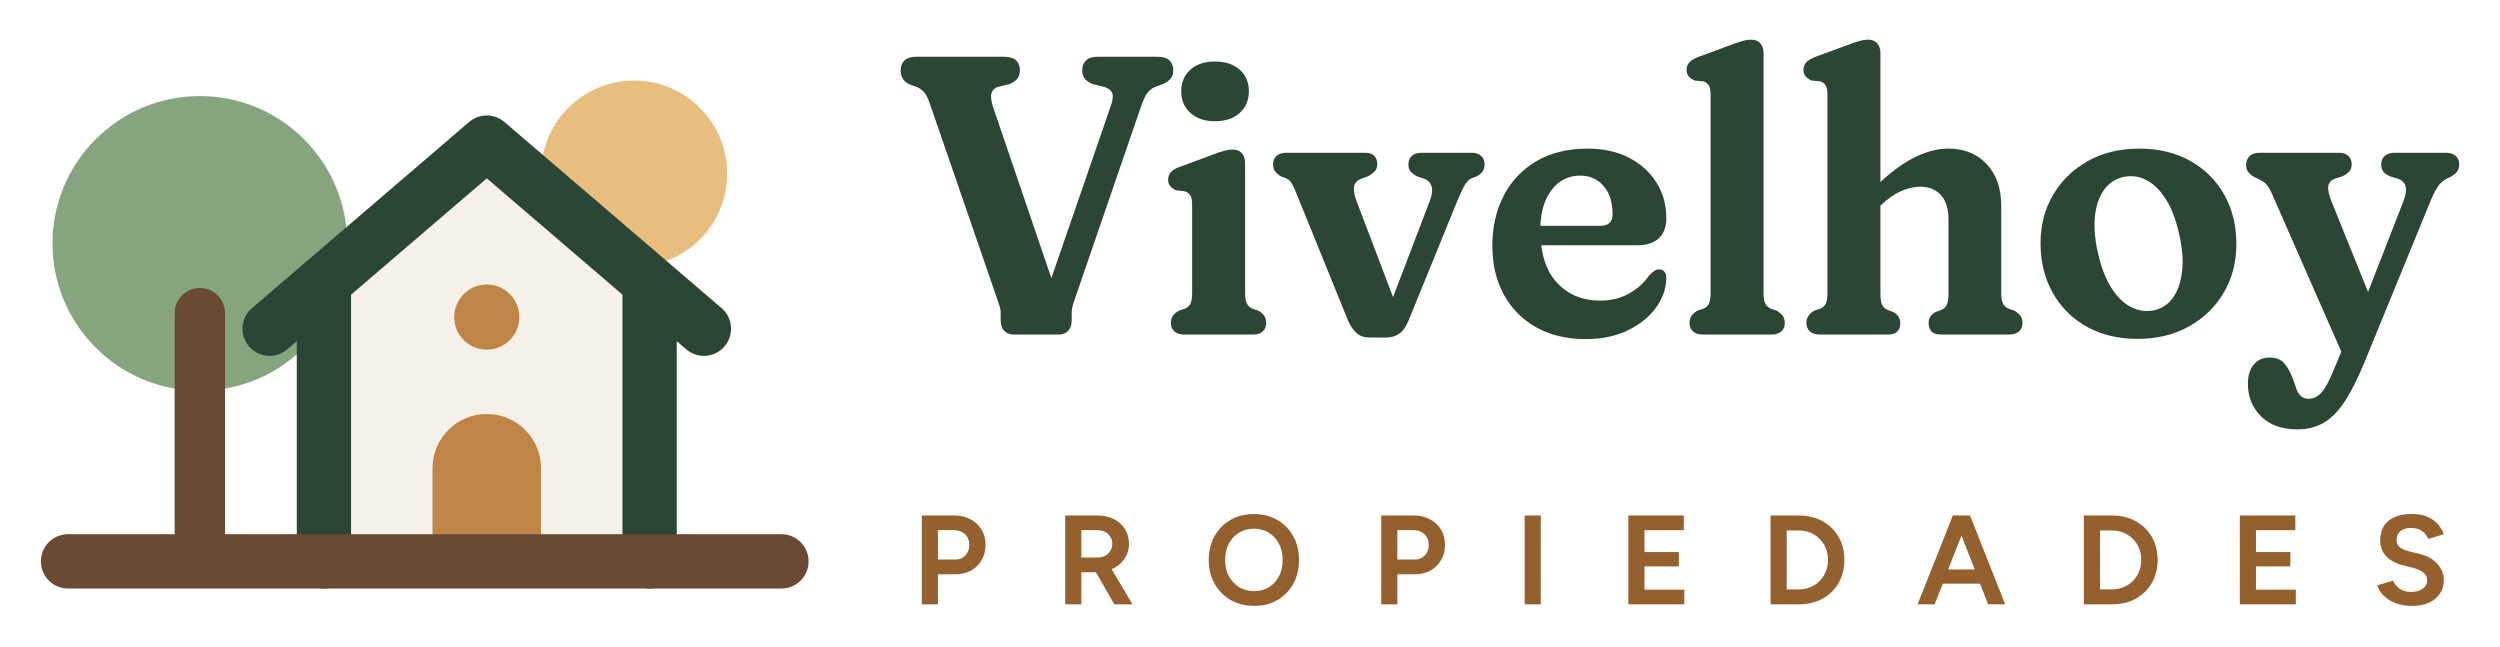
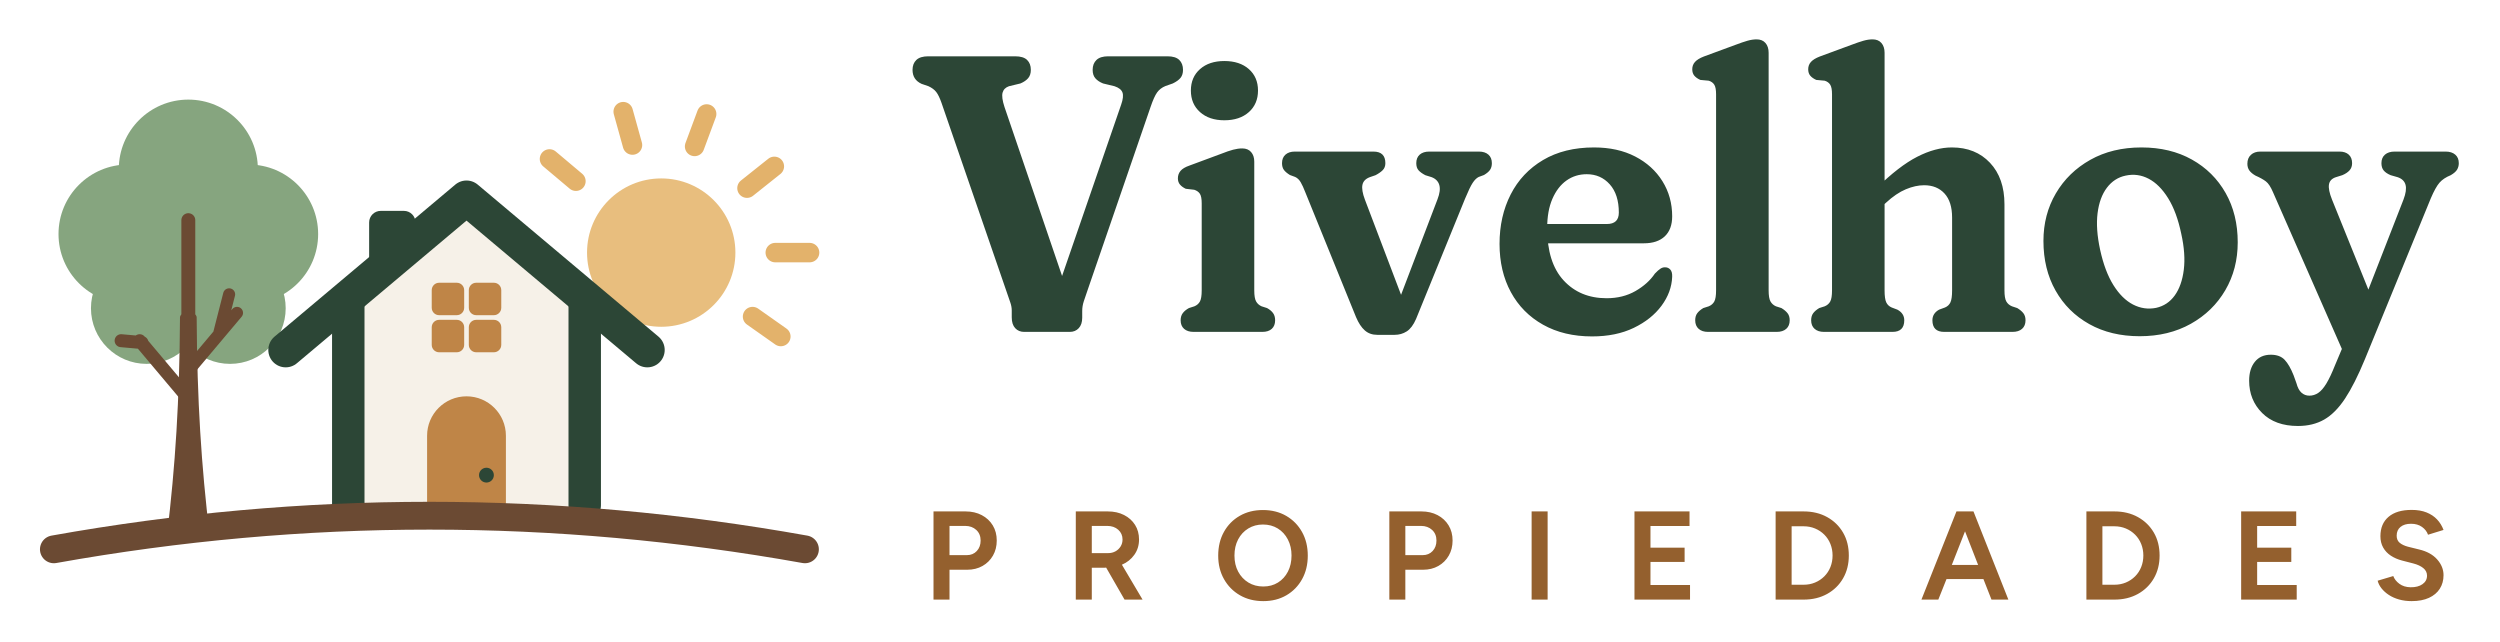
- <svg xmlns="http://www.w3.org/2000/svg" viewBox="-2.3 -0.3 630.0 163.0" width="630" height="163">
-   <g transform="translate(-12.52 -22.99) scale(1.9542)" fill="none" stroke-linecap="round" stroke-linejoin="round">
-     <circle cx="87" cy="34" r="12" fill="#E8BE7E" />
-     <circle cx="31" cy="43" r="19" fill="#86A57F" />
-     <path d="M31 52v32" stroke="#6B4A33" stroke-width="6.5" />
-     <path d="M47 84V51L68 33l21 18v33z" fill="#F6F1E8" />
-     <path d="M40 54l28-24 28 24" stroke="#2C4636" stroke-width="7" />
-     <path d="M47 49v35M89 49v35" stroke="#2C4636" stroke-width="7" />
-     <path d="M61 84V72a7 7 0 0 1 14 0v12z" fill="#BF8547" />
-     <circle cx="68" cy="52.5" r="4.2" fill="#BF8547" />
-     <path d="M14 84h92" stroke="#6B4A33" stroke-width="7" />
+ <svg xmlns="http://www.w3.org/2000/svg" viewBox="-2.0 -0.3 634.7 163.0" width="635" height="163">
+   <g transform="translate(-10.84 -4.44) scale(1.1776)" fill="none" stroke-linecap="round" stroke-linejoin="round">
+     <g stroke="#E3B26B" stroke-width="4.2">
+       <path d="M131.6 42.6L125.9 37.8M143.8 34.8L141.8 27.6M157.2 35.1L159.8 28.1M168.5 44.1L174.4 39.4M174.6 58L182 58M169.7 71.8L175.8 76.1" />
+     </g>
+     <circle cx="150" cy="58" r="16" fill="#E8BE7E" />
+     <g fill="#86A57F">
+       <circle cx="48" cy="40" r="15" />
+       <circle cx="35" cy="54" r="15" />
+       <circle cx="61" cy="54" r="15" />
+       <circle cx="48" cy="56" r="17" />
+       <circle cx="39" cy="70" r="12" />
+       <circle cx="57" cy="70" r="12" />
+     </g>
+     <path d="M44.2 119C46 104 46.9 90 47 72H49C49.1 90 50 104 51.8 119Z" fill="#6B4A33" stroke="#6B4A33" stroke-width="1.6" />
+     <g stroke="#6B4A33">
+       <path d="M48 74V51" stroke-width="3" />
+       <path d="M47.6 89L37.5 77M38 77.4L33.5 77" stroke-width="2.8" />
+       <path d="M48.4 83L58.5 71M54.6 75.6L56.8 67" stroke-width="2.6" />
+     </g>
+     <rect x="87" y="49" width="10" height="20" rx="2.5" fill="#2C4636" />
+     <path d="M82 116V68.5L108 46.6L134 68.5V116Z" fill="#F6F1E8" />
+     <path d="M69 79L108 46.2L147 79" stroke="#2C4636" stroke-width="7.5" />
+     <path d="M82.5 69V112.5M133.5 69V112.5" stroke="#2C4636" stroke-width="7" />
+     <g fill="#BF8547">
+       <rect x="100.5" y="64.5" width="7" height="7" rx="1.6" />
+       <rect x="108.5" y="64.5" width="7" height="7" rx="1.6" />
+       <rect x="100.5" y="72.5" width="7" height="7" rx="1.6" />
+       <rect x="108.5" y="72.5" width="7" height="7" rx="1.6" />
+       <path d="M99.5 115V97.5a8.5 8.5 0 0 1 17 0V115Z" />
+     </g>
+     <circle cx="112.3" cy="106" r="1.6" fill="#2C4636" />
+     <path d="M19 122Q100 107.5 181 122" stroke="#6B4A33" stroke-width="6" />
  </g>
-   <path d="M270.416 17.45Q270.416 15.85 271.391 14.925Q272.366 14.0 274.366 14.0H289.416Q291.466 14.0 292.416 14.925Q293.366 15.85 293.366 17.45Q293.366 18.7 292.741 19.475Q292.116 20.25 290.766 20.9L288.916 21.55Q287.566 22.1 286.791 23.175Q286.016 24.25 285.116 26.9L269.316 72.85Q268.566 75.0 268.166 76.225Q267.766 77.45 267.766 78.7V80.4Q267.766 82.1 266.891 83.05Q266.016 84.0 264.616 84.0H253.016Q251.616 84.0 250.741 83.05Q249.866 82.1 249.866 80.3V78.55Q249.866 77.6 249.516 76.575Q249.166 75.55 248.716 74.25L232.016 25.8Q231.366 23.95 230.691 23.075Q230.016 22.2 228.716 21.6L226.966 21.0Q224.666 19.95 224.666 17.45Q224.666 15.85 225.641 14.925Q226.616 14.0 228.666 14.0H250.716Q252.816 14.0 253.766 14.925Q254.716 15.85 254.716 17.45Q254.716 18.75 254.041 19.55Q253.366 20.35 252.066 20.9L249.166 21.6Q247.866 22.05 247.541 23.225Q247.216 24.4 248.016 26.85L264.066 73.95L259.666 78.45L277.666 26.25Q278.366 24.25 277.991 23.2Q277.616 22.15 275.966 21.6L273.066 20.9Q271.816 20.4 271.116 19.6Q270.416 18.8 270.416 17.45ZM311.466 40.75V73.45Q311.466 75.45 311.941 76.275Q312.416 77.1 313.316 77.5L314.716 77.95Q315.716 78.5 316.241 79.225Q316.766 79.95 316.766 81.05Q316.766 82.45 315.916 83.225Q315.066 84.0 313.516 84.0H296.066Q294.516 84.0 293.641 83.225Q292.766 82.45 292.766 81.05Q292.766 79.95 293.316 79.225Q293.866 78.5 294.866 77.95L296.266 77.5Q297.216 77.1 297.666 76.275Q298.116 75.45 298.116 73.45V51.35Q298.116 49.6 297.641 48.9Q297.166 48.2 296.216 47.9L294.066 47.65Q293.116 47.2 292.591 46.575Q292.066 45.95 292.066 45.0Q292.066 43.9 292.741 43.1Q293.416 42.3 295.016 41.75L302.966 38.8Q304.866 38.05 306.091 37.725Q307.316 37.4 308.416 37.4Q309.866 37.4 310.666 38.325Q311.466 39.25 311.466 40.75ZM303.866 30.25Q300.016 30.25 297.691 28.175Q295.366 26.1 295.366 22.7Q295.366 19.3 297.691 17.25Q300.016 15.2 303.866 15.2Q307.766 15.2 310.091 17.25Q312.416 19.3 312.416 22.7Q312.416 26.1 310.091 28.175Q307.766 30.25 303.866 30.25ZM347.116 84.75H342.716Q340.816 84.75 339.541 83.625Q338.266 82.5 337.316 80.25L324.416 48.5Q323.816 46.95 323.266 46.0Q322.716 45.05 321.866 44.65L320.516 44.15Q319.466 43.5 318.991 42.85Q318.516 42.2 318.516 41.15Q318.516 39.75 319.391 38.975Q320.266 38.2 321.766 38.2H341.716Q344.766 38.2 344.766 41.15Q344.766 42.25 344.091 42.925Q343.416 43.6 342.266 44.2L340.816 44.7Q339.216 45.3 338.941 46.65Q338.666 48.0 339.566 50.4L350.316 78.7L347.066 79.0L358.016 50.3Q358.866 48.1 358.466 46.7Q358.066 45.3 356.516 44.7L354.916 44.2Q353.766 43.6 353.191 42.95Q352.616 42.3 352.616 41.15Q352.616 39.75 353.491 38.975Q354.366 38.2 355.916 38.2H368.516Q370.066 38.2 370.941 38.975Q371.816 39.75 371.816 41.15Q371.816 42.15 371.366 42.825Q370.916 43.5 369.816 44.15L368.466 44.65Q367.666 45.05 366.941 46.15Q366.216 47.25 365.016 50.15L352.566 80.7Q351.566 83.0 350.191 83.875Q348.816 84.75 347.116 84.75ZM417.616 54.65Q417.616 57.95 415.741 59.725Q413.866 61.5 410.416 61.5H382.216V56.6H401.016Q404.066 56.6 404.066 53.7Q404.066 49.1 401.766 46.525Q399.466 43.95 395.916 43.95Q393.016 43.95 390.766 45.55Q388.516 47.15 387.191 50.2Q385.866 53.25 385.866 57.65Q385.866 66.4 390.041 70.925Q394.216 75.45 400.966 75.45Q405.116 75.45 408.291 73.625Q411.466 71.8 413.216 69.2Q414.066 68.3 414.666 67.925Q415.266 67.55 415.866 67.6Q416.616 67.6 417.141 68.175Q417.666 68.75 417.616 70.0Q417.466 73.9 414.916 77.35Q412.366 80.8 407.866 82.975Q403.366 85.15 397.266 85.15Q390.116 85.15 384.816 82.175Q379.516 79.2 376.641 73.9Q373.766 68.6 373.766 61.65Q373.766 54.65 376.591 49.1Q379.416 43.55 384.816 40.35Q390.216 37.15 397.766 37.15Q403.766 37.15 408.216 39.45Q412.666 41.75 415.141 45.725Q417.616 49.7 417.616 54.65ZM442.116 13.1V73.45Q442.116 75.45 442.591 76.275Q443.066 77.1 443.966 77.5L445.366 77.95Q446.366 78.55 446.916 79.25Q447.466 79.95 447.466 81.05Q447.466 82.45 446.591 83.225Q445.716 84.0 444.166 84.0H426.716Q425.216 84.0 424.341 83.225Q423.466 82.45 423.466 81.05Q423.466 79.95 423.991 79.25Q424.516 78.55 425.516 77.95L426.916 77.5Q427.866 77.1 428.316 76.275Q428.766 75.45 428.766 73.45V23.65Q428.766 21.95 428.316 21.225Q427.866 20.5 426.916 20.2L424.766 20.0Q423.766 19.55 423.241 18.925Q422.716 18.3 422.716 17.3Q422.716 16.2 423.416 15.425Q424.116 14.65 425.666 14.05L433.666 11.1Q435.516 10.4 436.741 10.05Q437.966 9.7 439.066 9.7Q440.516 9.7 441.316 10.625Q442.116 11.55 442.116 13.1ZM470.066 52.9 467.266 49.65 469.566 47.45Q475.216 41.9 479.841 39.525Q484.466 37.15 488.666 37.15Q494.666 37.15 498.341 41.05Q502.016 44.95 502.016 51.6V73.45Q502.016 75.45 502.491 76.275Q502.966 77.1 503.916 77.5L505.266 77.95Q506.266 78.55 506.816 79.25Q507.366 79.95 507.366 81.05Q507.366 82.45 506.491 83.225Q505.616 84.0 504.066 84.0H486.716Q483.716 84.0 483.716 81.05Q483.716 79.3 485.416 78.35L486.916 77.8Q487.866 77.4 488.291 76.5Q488.716 75.6 488.716 73.45V54.95Q488.716 50.95 486.791 48.85Q484.866 46.75 481.616 46.75Q479.416 46.75 476.966 47.775Q474.516 48.8 471.916 51.2ZM471.566 13.1V73.45Q471.566 75.6 471.991 76.5Q472.416 77.4 473.366 77.8L474.816 78.35Q476.566 79.3 476.566 81.05Q476.566 84.0 473.566 84.0H456.166Q454.666 84.0 453.791 83.225Q452.916 82.45 452.916 81.05Q452.916 79.95 453.441 79.25Q453.966 78.55 454.966 77.95L456.366 77.5Q457.316 77.1 457.766 76.275Q458.216 75.45 458.216 73.45V23.65Q458.216 21.95 457.766 21.225Q457.316 20.5 456.366 20.2L454.216 20.0Q453.216 19.55 452.691 18.925Q452.166 18.3 452.166 17.3Q452.166 16.2 452.866 15.425Q453.566 14.65 455.116 14.05L463.116 11.1Q464.966 10.4 466.191 10.05Q467.416 9.7 468.516 9.7Q469.966 9.7 470.766 10.625Q471.566 11.55 471.566 13.1ZM536.816 37.15Q544.116 37.15 549.616 40.225Q555.116 43.3 558.191 48.725Q561.266 54.15 561.266 61.25Q561.266 68.0 558.116 73.4Q554.966 78.8 549.341 81.95Q543.716 85.1 536.366 85.1Q529.066 85.1 523.566 82.025Q518.066 78.95 514.991 73.5Q511.916 68.05 511.916 60.9Q511.916 54.2 515.066 48.825Q518.216 43.45 523.816 40.3Q529.416 37.15 536.816 37.15ZM540.516 77.9Q543.466 77.25 545.266 74.75Q547.066 72.25 547.566 68.225Q548.066 64.2 546.916 59.05Q545.766 53.55 543.591 50.05Q541.416 46.55 538.641 45.1Q535.866 43.65 532.816 44.3Q529.916 44.9 528.041 47.375Q526.166 49.85 525.666 53.85Q525.166 57.85 526.316 63.15Q527.516 68.65 529.691 72.125Q531.866 75.6 534.666 77.05Q537.466 78.5 540.516 77.9ZM596.466 78.25 589.066 91.4 570.216 48.5Q569.366 46.5 568.416 45.775Q567.466 45.05 565.766 44.3Q564.716 43.7 564.216 43.0Q563.716 42.3 563.716 41.3Q563.716 39.85 564.616 39.025Q565.516 38.2 567.016 38.2H587.116Q588.616 38.2 589.466 38.975Q590.316 39.75 590.316 41.15Q590.316 42.25 589.666 42.975Q589.016 43.7 587.816 44.2L586.216 44.7Q584.666 45.2 584.441 46.55Q584.216 47.9 585.216 50.4ZM585.966 92.5 589.016 85.25 591.766 80.15 603.366 50.4Q604.266 48.05 603.891 46.65Q603.516 45.25 601.866 44.7L600.116 44.2Q598.916 43.7 598.341 43.0Q597.766 42.3 597.766 41.15Q597.766 39.75 598.666 38.975Q599.566 38.2 601.116 38.2H614.066Q615.616 38.2 616.516 38.975Q617.416 39.75 617.416 41.15Q617.416 42.05 616.991 42.775Q616.566 43.5 615.366 44.2Q613.516 44.95 612.516 46.1Q611.516 47.25 610.316 50.05L593.566 90.95Q590.966 97.25 588.516 100.95Q586.066 104.65 583.216 106.275Q580.366 107.9 576.566 107.9Q570.766 107.9 567.466 104.6Q564.166 101.3 564.166 96.4Q564.166 93.4 565.616 91.6Q567.066 89.8 569.666 89.8Q571.966 89.8 573.191 91.1Q574.416 92.4 575.466 95.05L576.166 97.0Q576.616 98.7 577.466 99.45Q578.316 100.2 579.466 100.2Q580.666 100.2 581.716 99.5Q582.766 98.8 583.791 97.1Q584.816 95.4 585.966 92.5Z" fill="#2C4636" />
-   <path d="M229.994 152.0V129.6H238.122Q240.458 129.6 242.25 130.544Q244.042 131.488 245.05 133.152Q246.058 134.816 246.058 136.992Q246.058 139.136 245.098 140.816Q244.138 142.496 242.442 143.456Q240.746 144.416 238.538 144.416H234.058V152.0ZM234.058 140.704H238.474Q240.01 140.704 240.986 139.664Q241.962 138.624 241.962 136.992Q241.962 135.328 240.858 134.304Q239.754 133.28 238.026 133.28H234.058ZM266.134 152.0V129.6H274.262Q276.598 129.6 278.39 130.512Q280.182 131.424 281.19 133.024Q282.198 134.624 282.198 136.736Q282.198 138.944 280.998 140.624Q279.798 142.304 277.846 143.136L283.094 152.0H278.518L273.846 143.872Q273.622 143.904 273.414 143.904Q273.206 143.904 273.014 143.904H270.198V152.0ZM270.198 140.192H274.358Q275.382 140.192 276.198 139.744Q277.014 139.296 277.51 138.512Q278.006 137.728 278.006 136.736Q278.006 135.232 276.918 134.256Q275.83 133.28 274.102 133.28H270.198ZM313.762 152.384Q310.402 152.384 307.826 150.896Q305.25 149.408 303.778 146.8Q302.306 144.192 302.306 140.832Q302.306 137.408 303.762 134.8Q305.218 132.192 307.778 130.72Q310.338 129.248 313.666 129.248Q317.026 129.248 319.586 130.736Q322.146 132.224 323.602 134.832Q325.058 137.44 325.058 140.832Q325.058 144.192 323.618 146.8Q322.178 149.408 319.634 150.896Q317.09 152.384 313.762 152.384ZM313.762 148.672Q315.874 148.672 317.49 147.664Q319.106 146.656 320.018 144.88Q320.93 143.104 320.93 140.8Q320.93 138.528 320.002 136.736Q319.074 134.944 317.442 133.936Q315.81 132.928 313.666 132.928Q311.586 132.928 309.938 133.936Q308.29 134.944 307.362 136.72Q306.434 138.496 306.434 140.8Q306.434 143.136 307.378 144.896Q308.322 146.656 309.97 147.664Q311.618 148.672 313.762 148.672ZM345.774 152.0V129.6H353.902Q356.238 129.6 358.03 130.544Q359.822 131.488 360.83 133.152Q361.838 134.816 361.838 136.992Q361.838 139.136 360.878 140.816Q359.918 142.496 358.222 143.456Q356.526 144.416 354.318 144.416H349.838V152.0ZM349.838 140.704H354.254Q355.79 140.704 356.766 139.664Q357.742 138.624 357.742 136.992Q357.742 135.328 356.638 134.304Q355.534 133.28 353.806 133.28H349.838ZM381.914 152.0V129.6H385.978V152.0ZM408.039 152.0V129.6H422.023V133.312H412.103V138.816H420.775V142.432H412.103V148.288H422.151V152.0ZM443.891 152.0V129.6H450.995Q454.387 129.6 456.979 131.04Q459.571 132.48 461.027 134.992Q462.483 137.504 462.483 140.8Q462.483 144.064 461.027 146.592Q459.571 149.12 456.979 150.56Q454.387 152.0 450.995 152.0ZM447.955 148.224H450.995Q452.563 148.224 453.907 147.664Q455.251 147.104 456.259 146.096Q457.267 145.088 457.811 143.728Q458.355 142.368 458.355 140.8Q458.355 139.232 457.811 137.872Q457.267 136.512 456.259 135.504Q455.251 134.496 453.907 133.936Q452.563 133.376 450.995 133.376H447.955ZM480.927 152.0 489.823 129.6H494.143L503.007 152.0H498.719L496.671 146.784H487.295L485.215 152.0ZM488.639 143.2H495.327L491.999 134.656ZM522.827 152.0V129.6H529.931Q533.323 129.6 535.915 131.04Q538.507 132.48 539.963 134.992Q541.419 137.504 541.419 140.8Q541.419 144.064 539.963 146.592Q538.507 149.12 535.915 150.56Q533.323 152.0 529.931 152.0ZM526.891 148.224H529.931Q531.499 148.224 532.843 147.664Q534.187 147.104 535.195 146.096Q536.203 145.088 536.747 143.728Q537.291 142.368 537.291 140.8Q537.291 139.232 536.747 137.872Q536.203 136.512 535.195 135.504Q534.187 134.496 532.843 133.936Q531.499 133.376 529.931 133.376H526.891ZM562.135 152.0V129.6H576.119V133.312H566.199V138.816H574.871V142.432H566.199V148.288H576.247V152.0ZM605.444 152.384Q603.716 152.384 602.244 151.968Q600.772 151.552 599.652 150.816Q598.532 150.08 597.796 149.152Q597.06 148.224 596.804 147.2L600.772 146.016Q601.188 147.136 602.324 147.984Q603.46 148.832 605.156 148.864Q607.044 148.896 608.196 148.08Q609.348 147.264 609.348 145.92Q609.348 144.768 608.404 144.0Q607.46 143.232 605.86 142.816L603.012 142.08Q601.412 141.664 600.164 140.848Q598.916 140.032 598.212 138.784Q597.508 137.536 597.508 135.904Q597.508 132.736 599.572 130.976Q601.636 129.216 605.444 129.216Q607.62 129.216 609.22 129.856Q610.82 130.496 611.892 131.632Q612.964 132.768 613.54 134.304L609.604 135.52Q609.188 134.336 608.068 133.536Q606.948 132.736 605.284 132.736Q603.588 132.736 602.612 133.536Q601.636 134.336 601.636 135.776Q601.636 136.928 602.404 137.568Q603.172 138.208 604.484 138.56L607.332 139.264Q610.308 139.968 611.924 141.792Q613.54 143.616 613.54 145.792Q613.54 147.744 612.596 149.232Q611.652 150.72 609.844 151.552Q608.036 152.384 605.444 152.384Z" fill="#94602E" />
+   <path d="M275.383 17.45Q275.383 15.85 276.358 14.925Q277.333 14.0 279.333 14.0H294.383Q296.433 14.0 297.383 14.925Q298.333 15.85 298.333 17.45Q298.333 18.7 297.708 19.475Q297.083 20.25 295.733 20.9L293.883 21.55Q292.533 22.1 291.758 23.175Q290.983 24.25 290.083 26.9L274.283 72.85Q273.533 75.0 273.133 76.225Q272.733 77.45 272.733 78.7V80.4Q272.733 82.1 271.858 83.05Q270.983 84.0 269.583 84.0H257.983Q256.583 84.0 255.708 83.05Q254.833 82.1 254.833 80.3V78.55Q254.833 77.6 254.483 76.575Q254.133 75.55 253.683 74.25L236.983 25.8Q236.333 23.95 235.658 23.075Q234.983 22.2 233.683 21.6L231.933 21.0Q229.633 19.95 229.633 17.45Q229.633 15.85 230.608 14.925Q231.583 14.0 233.633 14.0H255.683Q257.783 14.0 258.733 14.925Q259.683 15.85 259.683 17.45Q259.683 18.75 259.008 19.55Q258.333 20.35 257.033 20.9L254.133 21.6Q252.833 22.05 252.508 23.225Q252.183 24.4 252.983 26.85L269.033 73.95L264.633 78.45L282.633 26.25Q283.333 24.25 282.958 23.2Q282.583 22.15 280.933 21.6L278.033 20.9Q276.783 20.4 276.083 19.6Q275.383 18.8 275.383 17.45ZM316.433 40.75V73.45Q316.433 75.45 316.908 76.275Q317.383 77.1 318.283 77.5L319.683 77.95Q320.683 78.5 321.208 79.225Q321.733 79.95 321.733 81.05Q321.733 82.45 320.883 83.225Q320.033 84.0 318.483 84.0H301.033Q299.483 84.0 298.608 83.225Q297.733 82.45 297.733 81.05Q297.733 79.95 298.283 79.225Q298.833 78.5 299.833 77.95L301.233 77.5Q302.183 77.1 302.633 76.275Q303.083 75.45 303.083 73.45V51.35Q303.083 49.6 302.608 48.9Q302.133 48.2 301.183 47.9L299.033 47.65Q298.083 47.2 297.558 46.575Q297.033 45.95 297.033 45.0Q297.033 43.9 297.708 43.1Q298.383 42.3 299.983 41.75L307.933 38.8Q309.833 38.05 311.058 37.725Q312.283 37.4 313.383 37.4Q314.833 37.4 315.633 38.325Q316.433 39.25 316.433 40.75ZM308.833 30.25Q304.983 30.25 302.658 28.175Q300.333 26.1 300.333 22.7Q300.333 19.3 302.658 17.25Q304.983 15.2 308.833 15.2Q312.733 15.2 315.058 17.25Q317.383 19.3 317.383 22.7Q317.383 26.1 315.058 28.175Q312.733 30.25 308.833 30.25ZM352.083 84.75H347.683Q345.783 84.75 344.508 83.625Q343.233 82.5 342.283 80.25L329.383 48.5Q328.783 46.95 328.233 46.0Q327.683 45.05 326.833 44.65L325.483 44.15Q324.433 43.5 323.958 42.85Q323.483 42.2 323.483 41.15Q323.483 39.75 324.358 38.975Q325.233 38.2 326.733 38.2H346.683Q349.733 38.2 349.733 41.15Q349.733 42.25 349.058 42.925Q348.383 43.6 347.233 44.2L345.783 44.7Q344.183 45.3 343.908 46.65Q343.633 48.0 344.533 50.4L355.283 78.7L352.033 79.0L362.983 50.3Q363.833 48.1 363.433 46.7Q363.033 45.3 361.483 44.7L359.883 44.2Q358.733 43.6 358.158 42.95Q357.583 42.3 357.583 41.15Q357.583 39.75 358.458 38.975Q359.333 38.2 360.883 38.2H373.483Q375.033 38.2 375.908 38.975Q376.783 39.75 376.783 41.15Q376.783 42.15 376.333 42.825Q375.883 43.5 374.783 44.15L373.433 44.65Q372.633 45.05 371.908 46.15Q371.183 47.25 369.983 50.15L357.533 80.7Q356.533 83.0 355.158 83.875Q353.783 84.75 352.083 84.75ZM422.583 54.65Q422.583 57.95 420.708 59.725Q418.833 61.5 415.383 61.5H387.183V56.6H405.983Q409.033 56.6 409.033 53.7Q409.033 49.1 406.733 46.525Q404.433 43.95 400.883 43.95Q397.983 43.95 395.733 45.55Q393.483 47.15 392.158 50.2Q390.833 53.25 390.833 57.65Q390.833 66.4 395.008 70.925Q399.183 75.45 405.933 75.45Q410.083 75.45 413.258 73.625Q416.433 71.8 418.183 69.2Q419.033 68.3 419.633 67.925Q420.233 67.55 420.833 67.6Q421.583 67.6 422.108 68.175Q422.633 68.75 422.583 70.0Q422.433 73.9 419.883 77.35Q417.333 80.8 412.833 82.975Q408.333 85.15 402.233 85.15Q395.083 85.15 389.783 82.175Q384.483 79.2 381.608 73.9Q378.733 68.6 378.733 61.65Q378.733 54.65 381.558 49.1Q384.383 43.55 389.783 40.35Q395.183 37.15 402.733 37.15Q408.733 37.15 413.183 39.45Q417.633 41.75 420.108 45.725Q422.583 49.7 422.583 54.65ZM447.083 13.1V73.45Q447.083 75.45 447.558 76.275Q448.033 77.1 448.933 77.5L450.333 77.95Q451.333 78.55 451.883 79.25Q452.433 79.95 452.433 81.05Q452.433 82.45 451.558 83.225Q450.683 84.0 449.133 84.0H431.683Q430.183 84.0 429.308 83.225Q428.433 82.45 428.433 81.05Q428.433 79.95 428.958 79.25Q429.483 78.55 430.483 77.95L431.883 77.5Q432.833 77.1 433.283 76.275Q433.733 75.45 433.733 73.45V23.65Q433.733 21.95 433.283 21.225Q432.833 20.5 431.883 20.2L429.733 20.0Q428.733 19.55 428.208 18.925Q427.683 18.3 427.683 17.3Q427.683 16.2 428.383 15.425Q429.083 14.65 430.633 14.05L438.633 11.1Q440.483 10.4 441.708 10.05Q442.933 9.7 444.033 9.7Q445.483 9.7 446.283 10.625Q447.083 11.55 447.083 13.1ZM475.033 52.9 472.233 49.65 474.533 47.45Q480.183 41.9 484.808 39.525Q489.433 37.15 493.633 37.15Q499.633 37.15 503.308 41.05Q506.983 44.95 506.983 51.6V73.45Q506.983 75.45 507.458 76.275Q507.933 77.1 508.883 77.5L510.233 77.95Q511.233 78.55 511.783 79.25Q512.333 79.95 512.333 81.05Q512.333 82.45 511.458 83.225Q510.583 84.0 509.033 84.0H491.683Q488.683 84.0 488.683 81.05Q488.683 79.3 490.383 78.35L491.883 77.8Q492.833 77.4 493.258 76.5Q493.683 75.6 493.683 73.45V54.95Q493.683 50.95 491.758 48.85Q489.833 46.75 486.583 46.75Q484.383 46.75 481.933 47.775Q479.483 48.8 476.883 51.2ZM476.533 13.1V73.45Q476.533 75.6 476.958 76.5Q477.383 77.4 478.333 77.8L479.783 78.35Q481.533 79.3 481.533 81.05Q481.533 84.0 478.533 84.0H461.133Q459.633 84.0 458.758 83.225Q457.883 82.45 457.883 81.05Q457.883 79.95 458.408 79.25Q458.933 78.55 459.933 77.95L461.333 77.5Q462.283 77.1 462.733 76.275Q463.183 75.45 463.183 73.45V23.65Q463.183 21.95 462.733 21.225Q462.283 20.5 461.333 20.2L459.183 20.0Q458.183 19.55 457.658 18.925Q457.133 18.3 457.133 17.3Q457.133 16.2 457.833 15.425Q458.533 14.65 460.083 14.05L468.083 11.1Q469.933 10.4 471.158 10.05Q472.383 9.7 473.483 9.7Q474.933 9.7 475.733 10.625Q476.533 11.55 476.533 13.1ZM541.783 37.15Q549.083 37.15 554.583 40.225Q560.083 43.3 563.158 48.725Q566.233 54.15 566.233 61.25Q566.233 68.0 563.083 73.4Q559.933 78.8 554.308 81.95Q548.683 85.1 541.333 85.1Q534.033 85.1 528.533 82.025Q523.033 78.95 519.958 73.5Q516.883 68.05 516.883 60.9Q516.883 54.2 520.033 48.825Q523.183 43.45 528.783 40.3Q534.383 37.15 541.783 37.15ZM545.483 77.9Q548.433 77.25 550.233 74.75Q552.033 72.25 552.533 68.225Q553.033 64.2 551.883 59.05Q550.733 53.55 548.558 50.05Q546.383 46.55 543.608 45.1Q540.833 43.65 537.783 44.3Q534.883 44.9 533.008 47.375Q531.133 49.85 530.633 53.85Q530.133 57.85 531.283 63.15Q532.483 68.65 534.658 72.125Q536.833 75.6 539.633 77.05Q542.433 78.5 545.483 77.9ZM601.433 78.25 594.033 91.4 575.183 48.5Q574.333 46.5 573.383 45.775Q572.433 45.05 570.733 44.3Q569.683 43.7 569.183 43.0Q568.683 42.3 568.683 41.3Q568.683 39.85 569.583 39.025Q570.483 38.2 571.983 38.2H592.083Q593.583 38.2 594.433 38.975Q595.283 39.75 595.283 41.15Q595.283 42.25 594.633 42.975Q593.983 43.7 592.783 44.2L591.183 44.7Q589.633 45.2 589.408 46.55Q589.183 47.9 590.183 50.4ZM590.933 92.5 593.983 85.25 596.733 80.15 608.333 50.4Q609.233 48.05 608.858 46.65Q608.483 45.25 606.833 44.7L605.083 44.2Q603.883 43.7 603.308 43.0Q602.733 42.3 602.733 41.15Q602.733 39.75 603.633 38.975Q604.533 38.2 606.083 38.2H619.033Q620.583 38.2 621.483 38.975Q622.383 39.75 622.383 41.15Q622.383 42.05 621.958 42.775Q621.533 43.5 620.333 44.2Q618.483 44.95 617.483 46.1Q616.483 47.25 615.283 50.05L598.533 90.95Q595.933 97.25 593.483 100.95Q591.033 104.65 588.183 106.275Q585.333 107.9 581.533 107.9Q575.733 107.9 572.433 104.6Q569.133 101.3 569.133 96.4Q569.133 93.4 570.583 91.6Q572.033 89.8 574.633 89.8Q576.933 89.8 578.158 91.1Q579.383 92.4 580.433 95.05L581.133 97.0Q581.583 98.7 582.433 99.45Q583.283 100.2 584.433 100.2Q585.633 100.2 586.683 99.5Q587.733 98.8 588.758 97.1Q589.783 95.4 590.933 92.5Z" fill="#2C4636" />
+   <path d="M234.961 152.0V129.6H243.089Q245.425 129.6 247.217 130.544Q249.009 131.488 250.017 133.152Q251.025 134.816 251.025 136.992Q251.025 139.136 250.065 140.816Q249.105 142.496 247.409 143.456Q245.713 144.416 243.505 144.416H239.025V152.0ZM239.025 140.704H243.441Q244.977 140.704 245.953 139.664Q246.929 138.624 246.929 136.992Q246.929 135.328 245.825 134.304Q244.721 133.28 242.993 133.28H239.025ZM271.101 152.0V129.6H279.229Q281.565 129.6 283.357 130.512Q285.149 131.424 286.157 133.024Q287.165 134.624 287.165 136.736Q287.165 138.944 285.965 140.624Q284.765 142.304 282.813 143.136L288.061 152.0H283.485L278.813 143.872Q278.589 143.904 278.381 143.904Q278.173 143.904 277.981 143.904H275.165V152.0ZM275.165 140.192H279.325Q280.349 140.192 281.165 139.744Q281.981 139.296 282.477 138.512Q282.973 137.728 282.973 136.736Q282.973 135.232 281.885 134.256Q280.797 133.28 279.069 133.28H275.165ZM318.73 152.384Q315.37 152.384 312.794 150.896Q310.218 149.408 308.746 146.8Q307.274 144.192 307.274 140.832Q307.274 137.408 308.73 134.8Q310.186 132.192 312.746 130.72Q315.306 129.248 318.634 129.248Q321.994 129.248 324.554 130.736Q327.114 132.224 328.57 134.832Q330.026 137.44 330.026 140.832Q330.026 144.192 328.586 146.8Q327.146 149.408 324.602 150.896Q322.058 152.384 318.73 152.384ZM318.73 148.672Q320.842 148.672 322.458 147.664Q324.074 146.656 324.986 144.88Q325.898 143.104 325.898 140.8Q325.898 138.528 324.97 136.736Q324.042 134.944 322.41 133.936Q320.778 132.928 318.634 132.928Q316.554 132.928 314.906 133.936Q313.258 134.944 312.33 136.72Q311.402 138.496 311.402 140.8Q311.402 143.136 312.346 144.896Q313.29 146.656 314.938 147.664Q316.586 148.672 318.73 148.672ZM350.742 152.0V129.6H358.87Q361.206 129.6 362.998 130.544Q364.79 131.488 365.798 133.152Q366.806 134.816 366.806 136.992Q366.806 139.136 365.846 140.816Q364.886 142.496 363.19 143.456Q361.494 144.416 359.286 144.416H354.806V152.0ZM354.806 140.704H359.222Q360.758 140.704 361.734 139.664Q362.71 138.624 362.71 136.992Q362.71 135.328 361.606 134.304Q360.502 133.28 358.774 133.28H354.806ZM386.882 152.0V129.6H390.946V152.0ZM413.006 152.0V129.6H426.99V133.312H417.07V138.816H425.742V142.432H417.07V148.288H427.118V152.0ZM448.858 152.0V129.6H455.962Q459.354 129.6 461.946 131.04Q464.538 132.48 465.994 134.992Q467.45 137.504 467.45 140.8Q467.45 144.064 465.994 146.592Q464.538 149.12 461.946 150.56Q459.354 152.0 455.962 152.0ZM452.922 148.224H455.962Q457.53 148.224 458.874 147.664Q460.218 147.104 461.226 146.096Q462.234 145.088 462.778 143.728Q463.322 142.368 463.322 140.8Q463.322 139.232 462.778 137.872Q462.234 136.512 461.226 135.504Q460.218 134.496 458.874 133.936Q457.53 133.376 455.962 133.376H452.922ZM485.895 152.0 494.791 129.6H499.111L507.975 152.0H503.687L501.639 146.784H492.263L490.183 152.0ZM493.607 143.2H500.295L496.967 134.656ZM527.795 152.0V129.6H534.899Q538.291 129.6 540.883 131.04Q543.475 132.48 544.931 134.992Q546.387 137.504 546.387 140.8Q546.387 144.064 544.931 146.592Q543.475 149.12 540.883 150.56Q538.291 152.0 534.899 152.0ZM531.859 148.224H534.899Q536.467 148.224 537.811 147.664Q539.155 147.104 540.163 146.096Q541.171 145.088 541.715 143.728Q542.259 142.368 542.259 140.8Q542.259 139.232 541.715 137.872Q541.171 136.512 540.163 135.504Q539.155 134.496 537.811 133.936Q536.467 133.376 534.899 133.376H531.859ZM567.103 152.0V129.6H581.087V133.312H571.167V138.816H579.839V142.432H571.167V148.288H581.215V152.0ZM610.411 152.384Q608.683 152.384 607.211 151.968Q605.739 151.552 604.619 150.816Q603.499 150.08 602.763 149.152Q602.027 148.224 601.771 147.2L605.739 146.016Q606.155 147.136 607.291 147.984Q608.427 148.832 610.123 148.864Q612.011 148.896 613.163 148.08Q614.315 147.264 614.315 145.92Q614.315 144.768 613.371 144.0Q612.427 143.232 610.827 142.816L607.979 142.08Q606.379 141.664 605.131 140.848Q603.883 140.032 603.179 138.784Q602.475 137.536 602.475 135.904Q602.475 132.736 604.539 130.976Q606.603 129.216 610.411 129.216Q612.587 129.216 614.187 129.856Q615.787 130.496 616.859 131.632Q617.931 132.768 618.507 134.304L614.571 135.52Q614.155 134.336 613.035 133.536Q611.915 132.736 610.251 132.736Q608.555 132.736 607.579 133.536Q606.603 134.336 606.603 135.776Q606.603 136.928 607.371 137.568Q608.139 138.208 609.451 138.56L612.299 139.264Q615.275 139.968 616.891 141.792Q618.507 143.616 618.507 145.792Q618.507 147.744 617.563 149.232Q616.619 150.72 614.811 151.552Q613.003 152.384 610.411 152.384Z" fill="#94602E" />
</svg>
